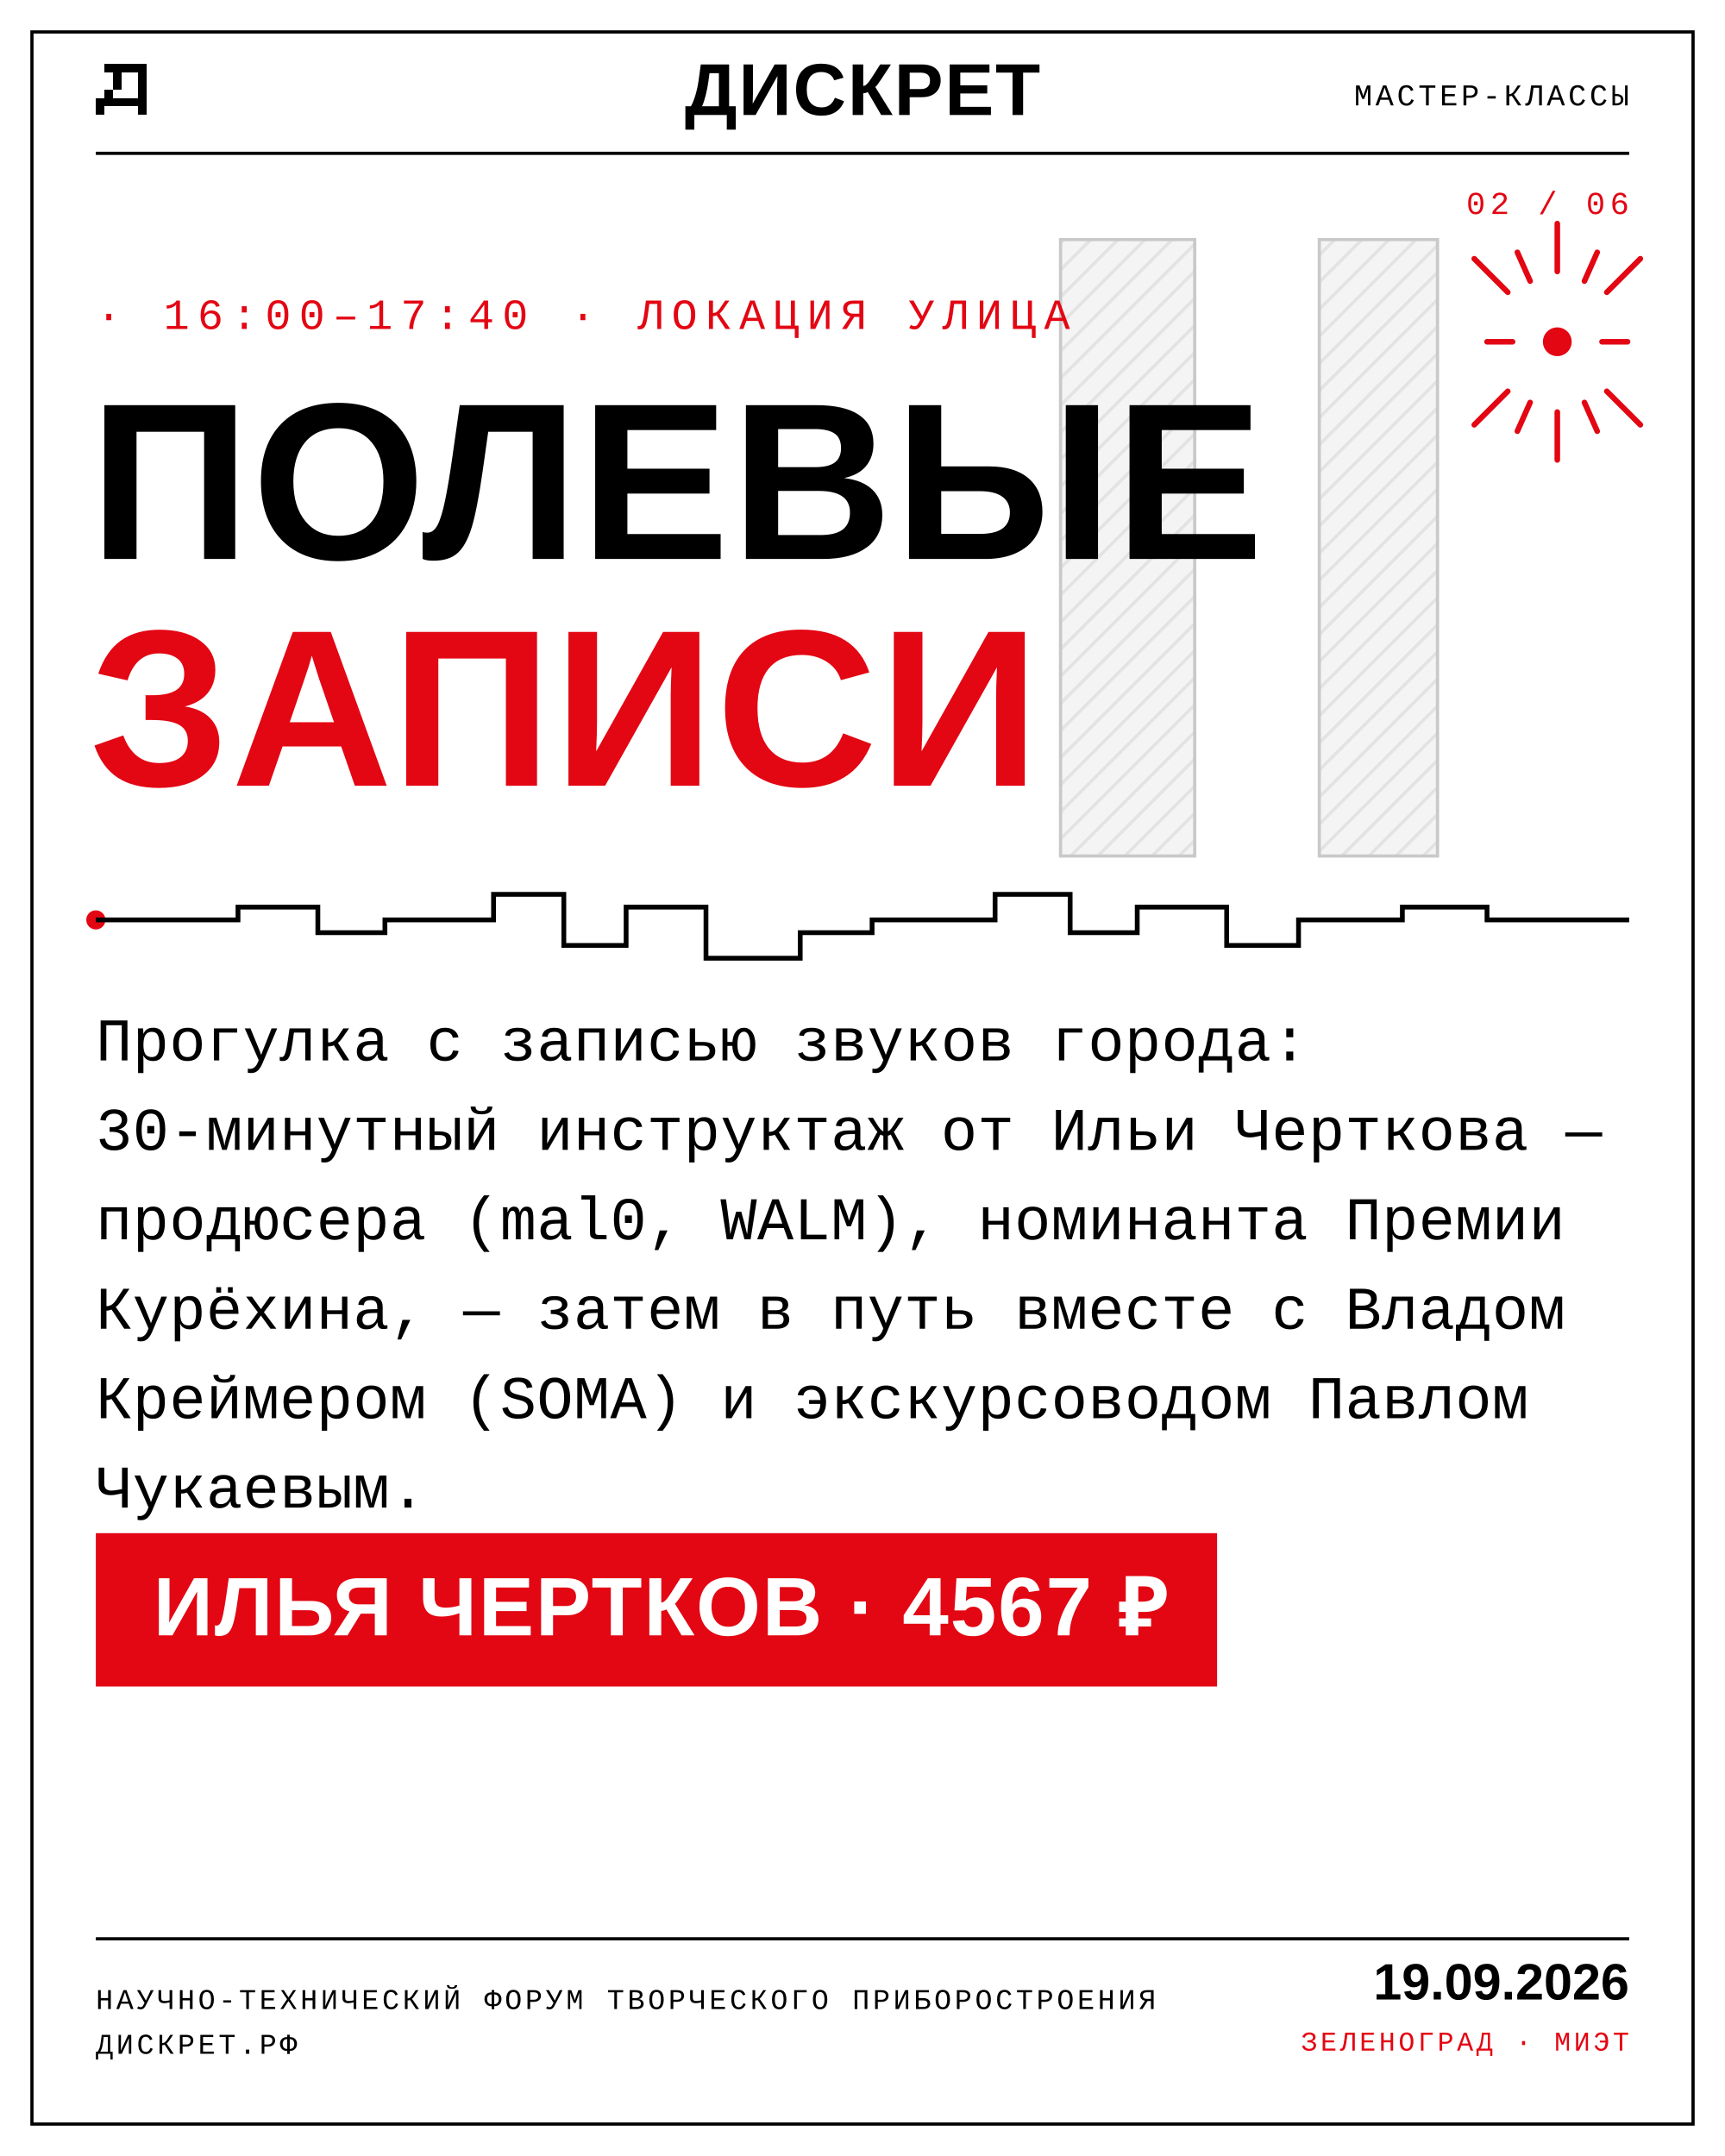
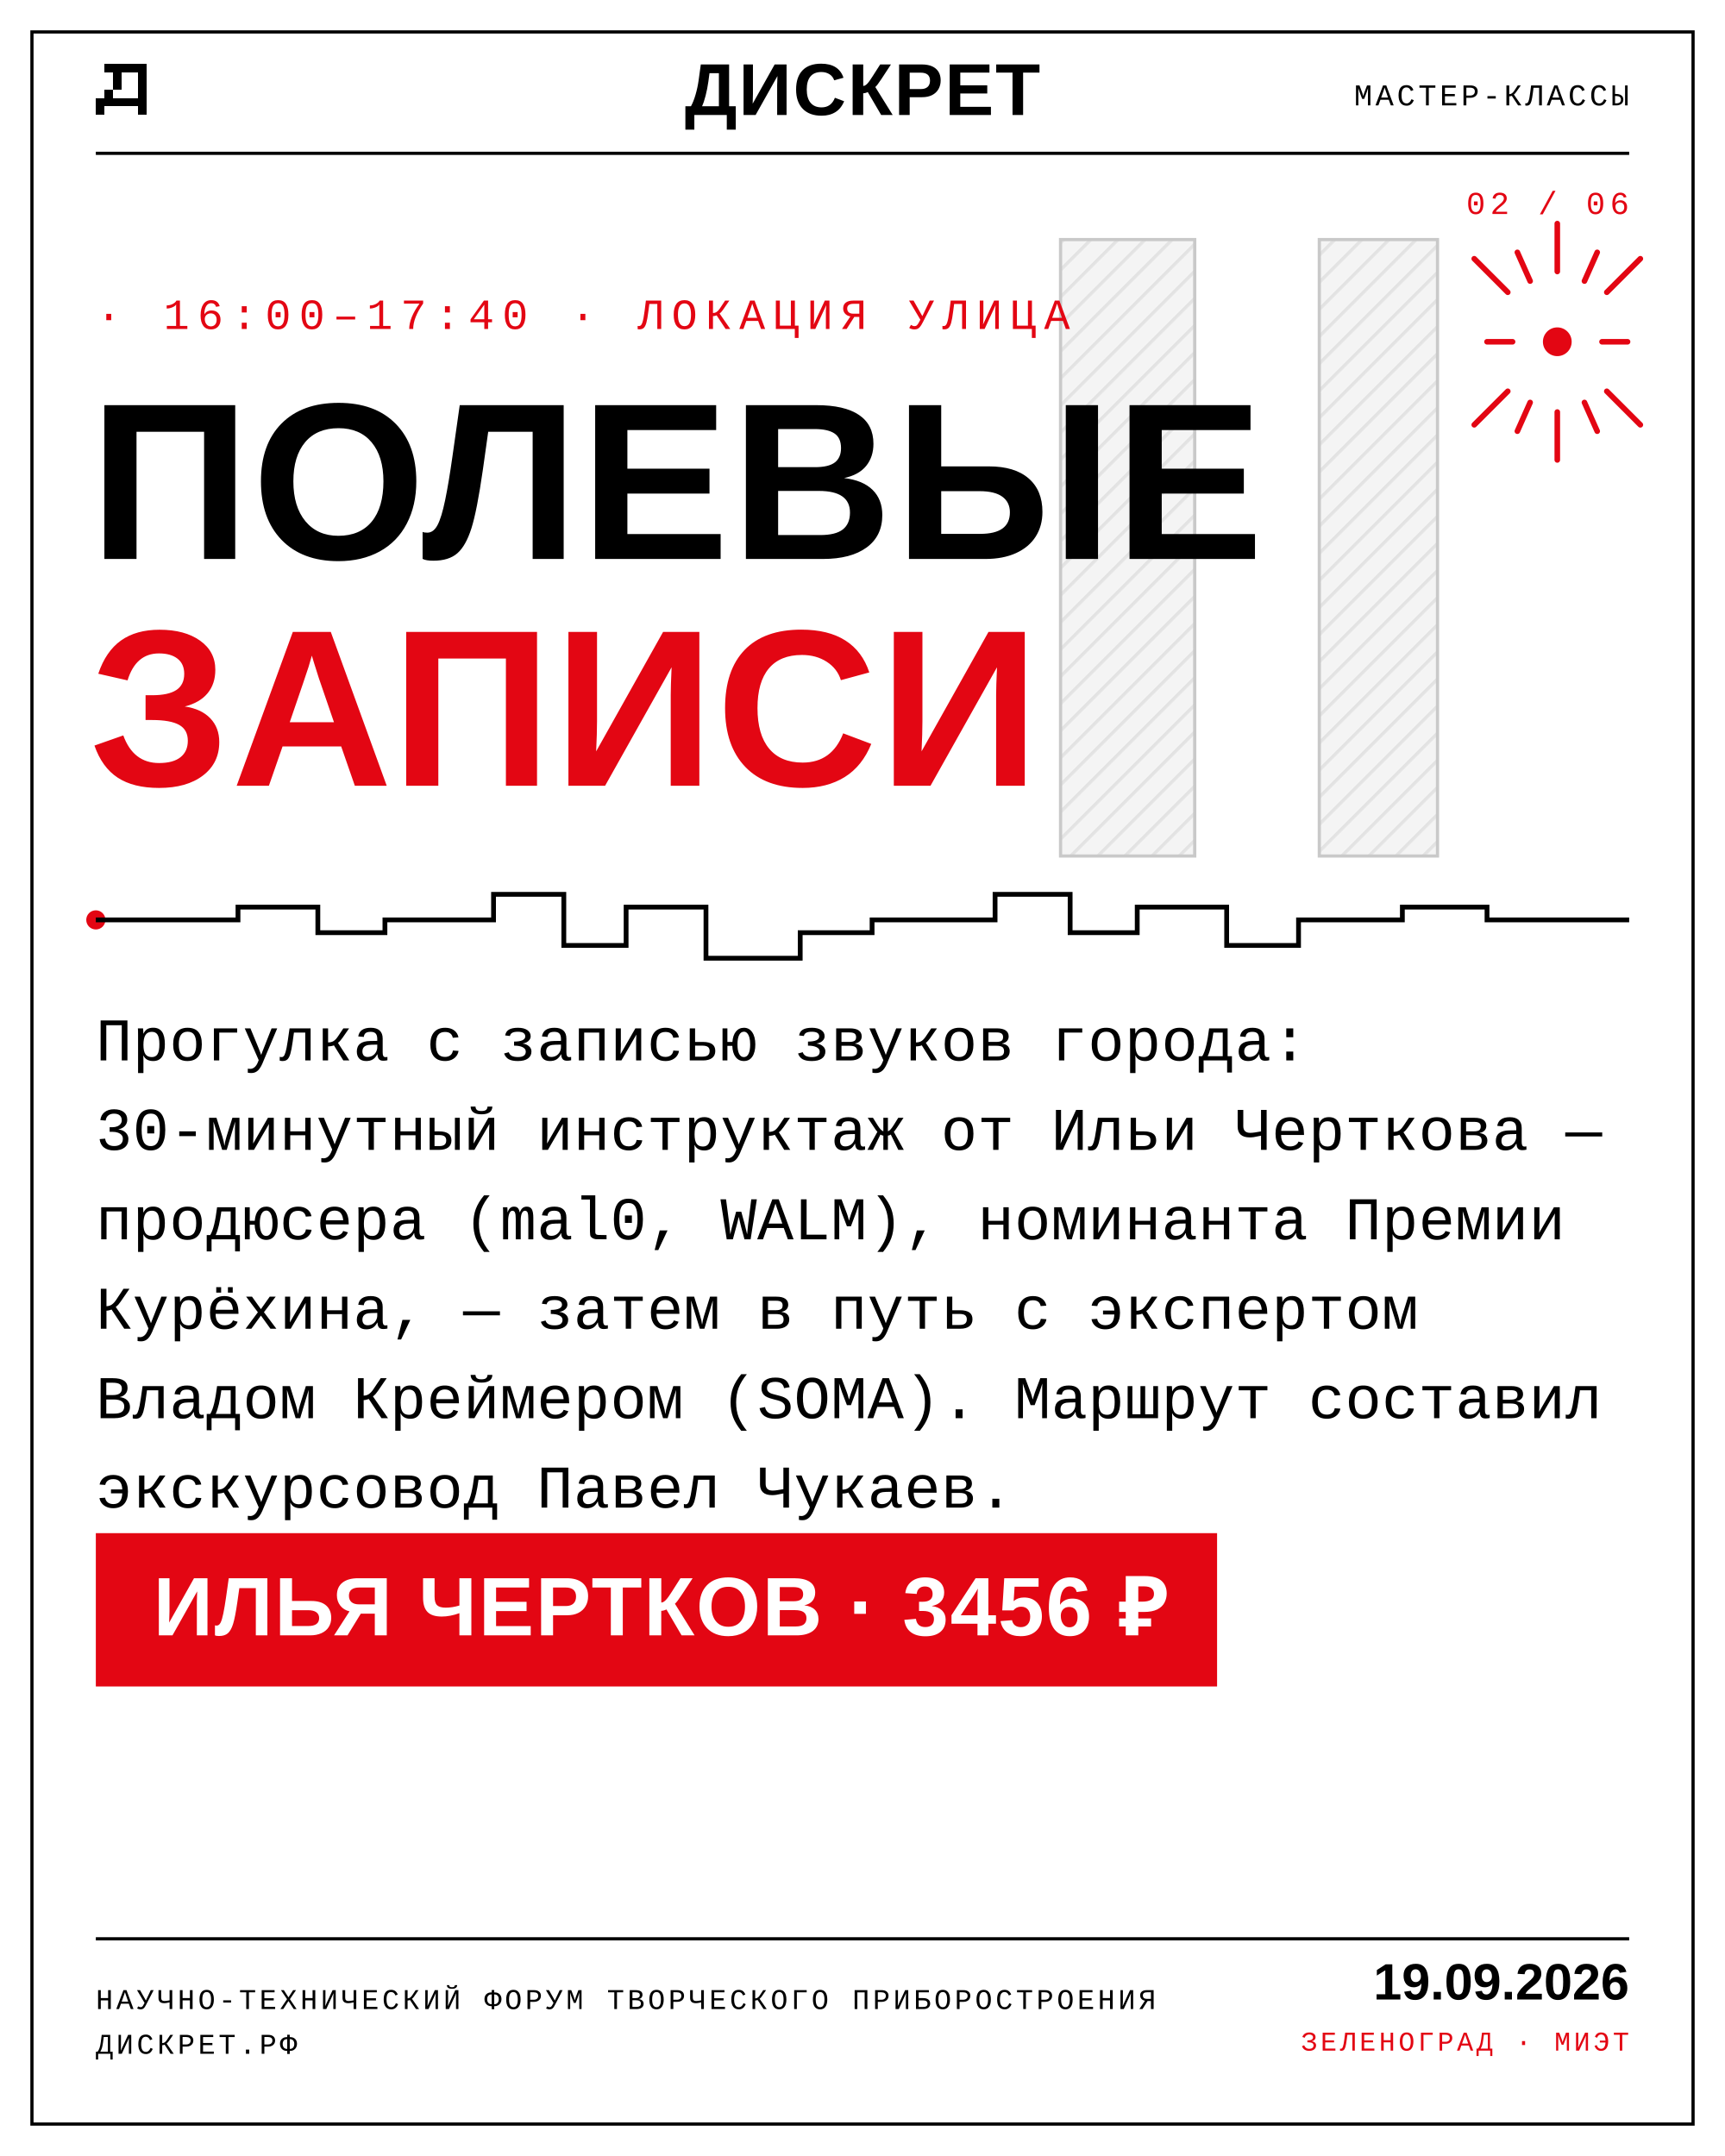
<svg xmlns="http://www.w3.org/2000/svg" width="1080" height="1350" viewBox="0 0 1080 1350" fill="none" font-family="'Arial Narrow','Helvetica Neue',Arial,sans-serif">
  <defs>
    <g id="logoD" shape-rendering="crispEdges" transform="scale(0.66667)">
      <rect x="10" y="0" width="2" height="12" />
      <rect x="2" y="0" width="8" height="2" />
      <rect x="4" y="2" width="2" height="4" />
      <rect x="2" y="6" width="2" height="2" />
      <rect x="0" y="8" width="12" height="2" />
      <rect x="0" y="10" width="2" height="2" />
    </g>
    <pattern id="th" width="12" height="12" patternTransform="rotate(45)" patternUnits="userSpaceOnUse">
      <rect width="12" height="12" fill="#f4f4f4" />
      <line x1="0" y1="0" x2="0" y2="12" stroke="#e3e3e3" stroke-width="4" />
    </pattern>
  </defs>
  <rect width="1080" height="1350" fill="#FFFFFF" />
  <rect x="20" y="20" width="1040" height="1310" fill="none" stroke="#000" stroke-width="2" />
  <use href="#logoD" fill="#000" transform="translate(60,40) scale(4.0)" />
  <text x="540" y="72" text-anchor="middle" font-weight="800" font-size="46" letter-spacing="1" fill="#000">ДИСКРЕТ</text>
  <text x="1020" y="66" text-anchor="end" font-family="'Courier New',monospace" font-size="19" letter-spacing="2" fill="#000">МАСТЕР-КЛАССЫ</text>
  <line x1="60" y1="96" x2="1020" y2="96" stroke="#000" stroke-width="2" />
  <text x="1020" y="134" text-anchor="end" font-family="'Courier New',monospace" font-size="20" letter-spacing="3" fill="#E30613">02 / 06</text>
  <g stroke="#c9c9c9" stroke-width="2">
    <rect x="664" y="150" width="84" height="386" fill="url(#th)" />
    <rect x="826" y="150" width="74" height="386" fill="url(#th)" />
  </g>
  <g stroke="#E30613" stroke-width="3.5" stroke-linecap="round">
    <line x1="975" y1="170" x2="975" y2="140" />
    <line x1="975" y1="258" x2="975" y2="288" />
    <line x1="931" y1="214" x2="947" y2="214" />
    <line x1="1003" y1="214" x2="1019" y2="214" />
    <line x1="944" y1="183" x2="923" y2="162" />
    <line x1="1006" y1="183" x2="1027" y2="162" />
    <line x1="944" y1="245" x2="923" y2="266" />
    <line x1="1006" y1="245" x2="1027" y2="266" />
    <line x1="958" y1="176" x2="950" y2="158" />
    <line x1="992" y1="176" x2="1000" y2="158" />
    <line x1="958" y1="252" x2="950" y2="270" />
    <line x1="992" y1="252" x2="1000" y2="270" />
  </g>
  <circle cx="975" cy="214" r="9" fill="#E30613" />
  <text x="60" y="206" font-family="'Courier New',monospace" font-size="27" letter-spacing="5" fill="#E30613">· 16:00–17:40 · ЛОКАЦИЯ УЛИЦА</text>
  <text x="56" y="350" font-weight="800" font-size="140" letter-spacing="1" fill="#000">ПОЛЕВЫЕ</text>
  <text x="56" y="492" font-weight="800" font-size="140" letter-spacing="1" fill="#E30613">ЗАПИСИ</text>
  <circle cx="60" cy="576" r="6" fill="#E30613" />
  <polyline points="60,576 149,576 149,568 199,568 199,584 241,584 241,576 309,576 309,560 353,560 353,592 392,592 392,568 442,568 442,600 501,600 501,584 546,584 546,576 623,576 623,560 670,560 670,584 712,584 712,568 768,568 768,592 813,592 813,576 878,576 878,568 931,568 931,576 1020,576" fill="none" stroke="#000" stroke-width="3" />
  <text x="60" y="664" font-family="'Courier New',monospace" font-size="38" letter-spacing="0.2" fill="#000">Прогулка с записью звуков города:</text>
  <text x="60" y="720" font-family="'Courier New',monospace" font-size="38" letter-spacing="0.2" fill="#000">30-минутный инструктаж от Ильи Черткова —</text>
  <text x="60" y="776" font-family="'Courier New',monospace" font-size="38" letter-spacing="0.2" fill="#000">продюсера (mal0, WALM), номинанта Премии</text>
-   <text x="60" y="832" font-family="'Courier New',monospace" font-size="38" letter-spacing="0.2" fill="#000">Курёхина, — затем в путь вместе с Владом</text>
-   <text x="60" y="888" font-family="'Courier New',monospace" font-size="38" letter-spacing="0.2" fill="#000">Креймером (SOMA) и экскурсоводом Павлом</text>
-   <text x="60" y="944" font-family="'Courier New',monospace" font-size="38" letter-spacing="0.2" fill="#000">Чукаевым.</text>
+   <text x="60" y="832" font-family="'Courier New',monospace" font-size="38" letter-spacing="0.2" fill="#000">Курёхина, — затем в путь с экспертом</text>
+   <text x="60" y="888" font-family="'Courier New',monospace" font-size="38" letter-spacing="0.2" fill="#000">Владом Креймером (SOMA). Маршрут составил</text>
+   <text x="60" y="944" font-family="'Courier New',monospace" font-size="38" letter-spacing="0.2" fill="#000">экскурсовод Павел Чукаев.</text>
  <rect x="60" y="960" width="702" height="96" fill="#E30613" />
-   <text x="96" y="1024" font-weight="800" font-size="52" letter-spacing="1" fill="#FFF">ИЛЬЯ ЧЕРТКОВ · 4567 ₽</text>
+   <text x="96" y="1024" font-weight="800" font-size="52" letter-spacing="1" fill="#FFF">ИЛЬЯ ЧЕРТКОВ · 3456 ₽</text>
  <line x1="60" y1="1214" x2="1020" y2="1214" stroke="#000" stroke-width="2" />
  <text x="60" y="1258" font-family="'Courier New',monospace" font-size="18" letter-spacing="2" fill="#000">НАУЧНО-ТЕХНИЧЕСКИЙ ФОРУМ ТВОРЧЕСКОГО ПРИБОРОСТРОЕНИЯ</text>
  <text x="60" y="1286" font-family="'Courier New',monospace" font-size="18" letter-spacing="2" fill="#000">ДИСКРЕТ.РФ</text>
  <text x="1020" y="1252" text-anchor="end" font-weight="800" font-size="32" fill="#000">19.09.2026</text>
  <text x="1020" y="1284" text-anchor="end" font-family="'Courier New',monospace" font-size="17" letter-spacing="2" fill="#E30613">ЗЕЛЕНОГРАД · МИЭТ</text>
</svg>
